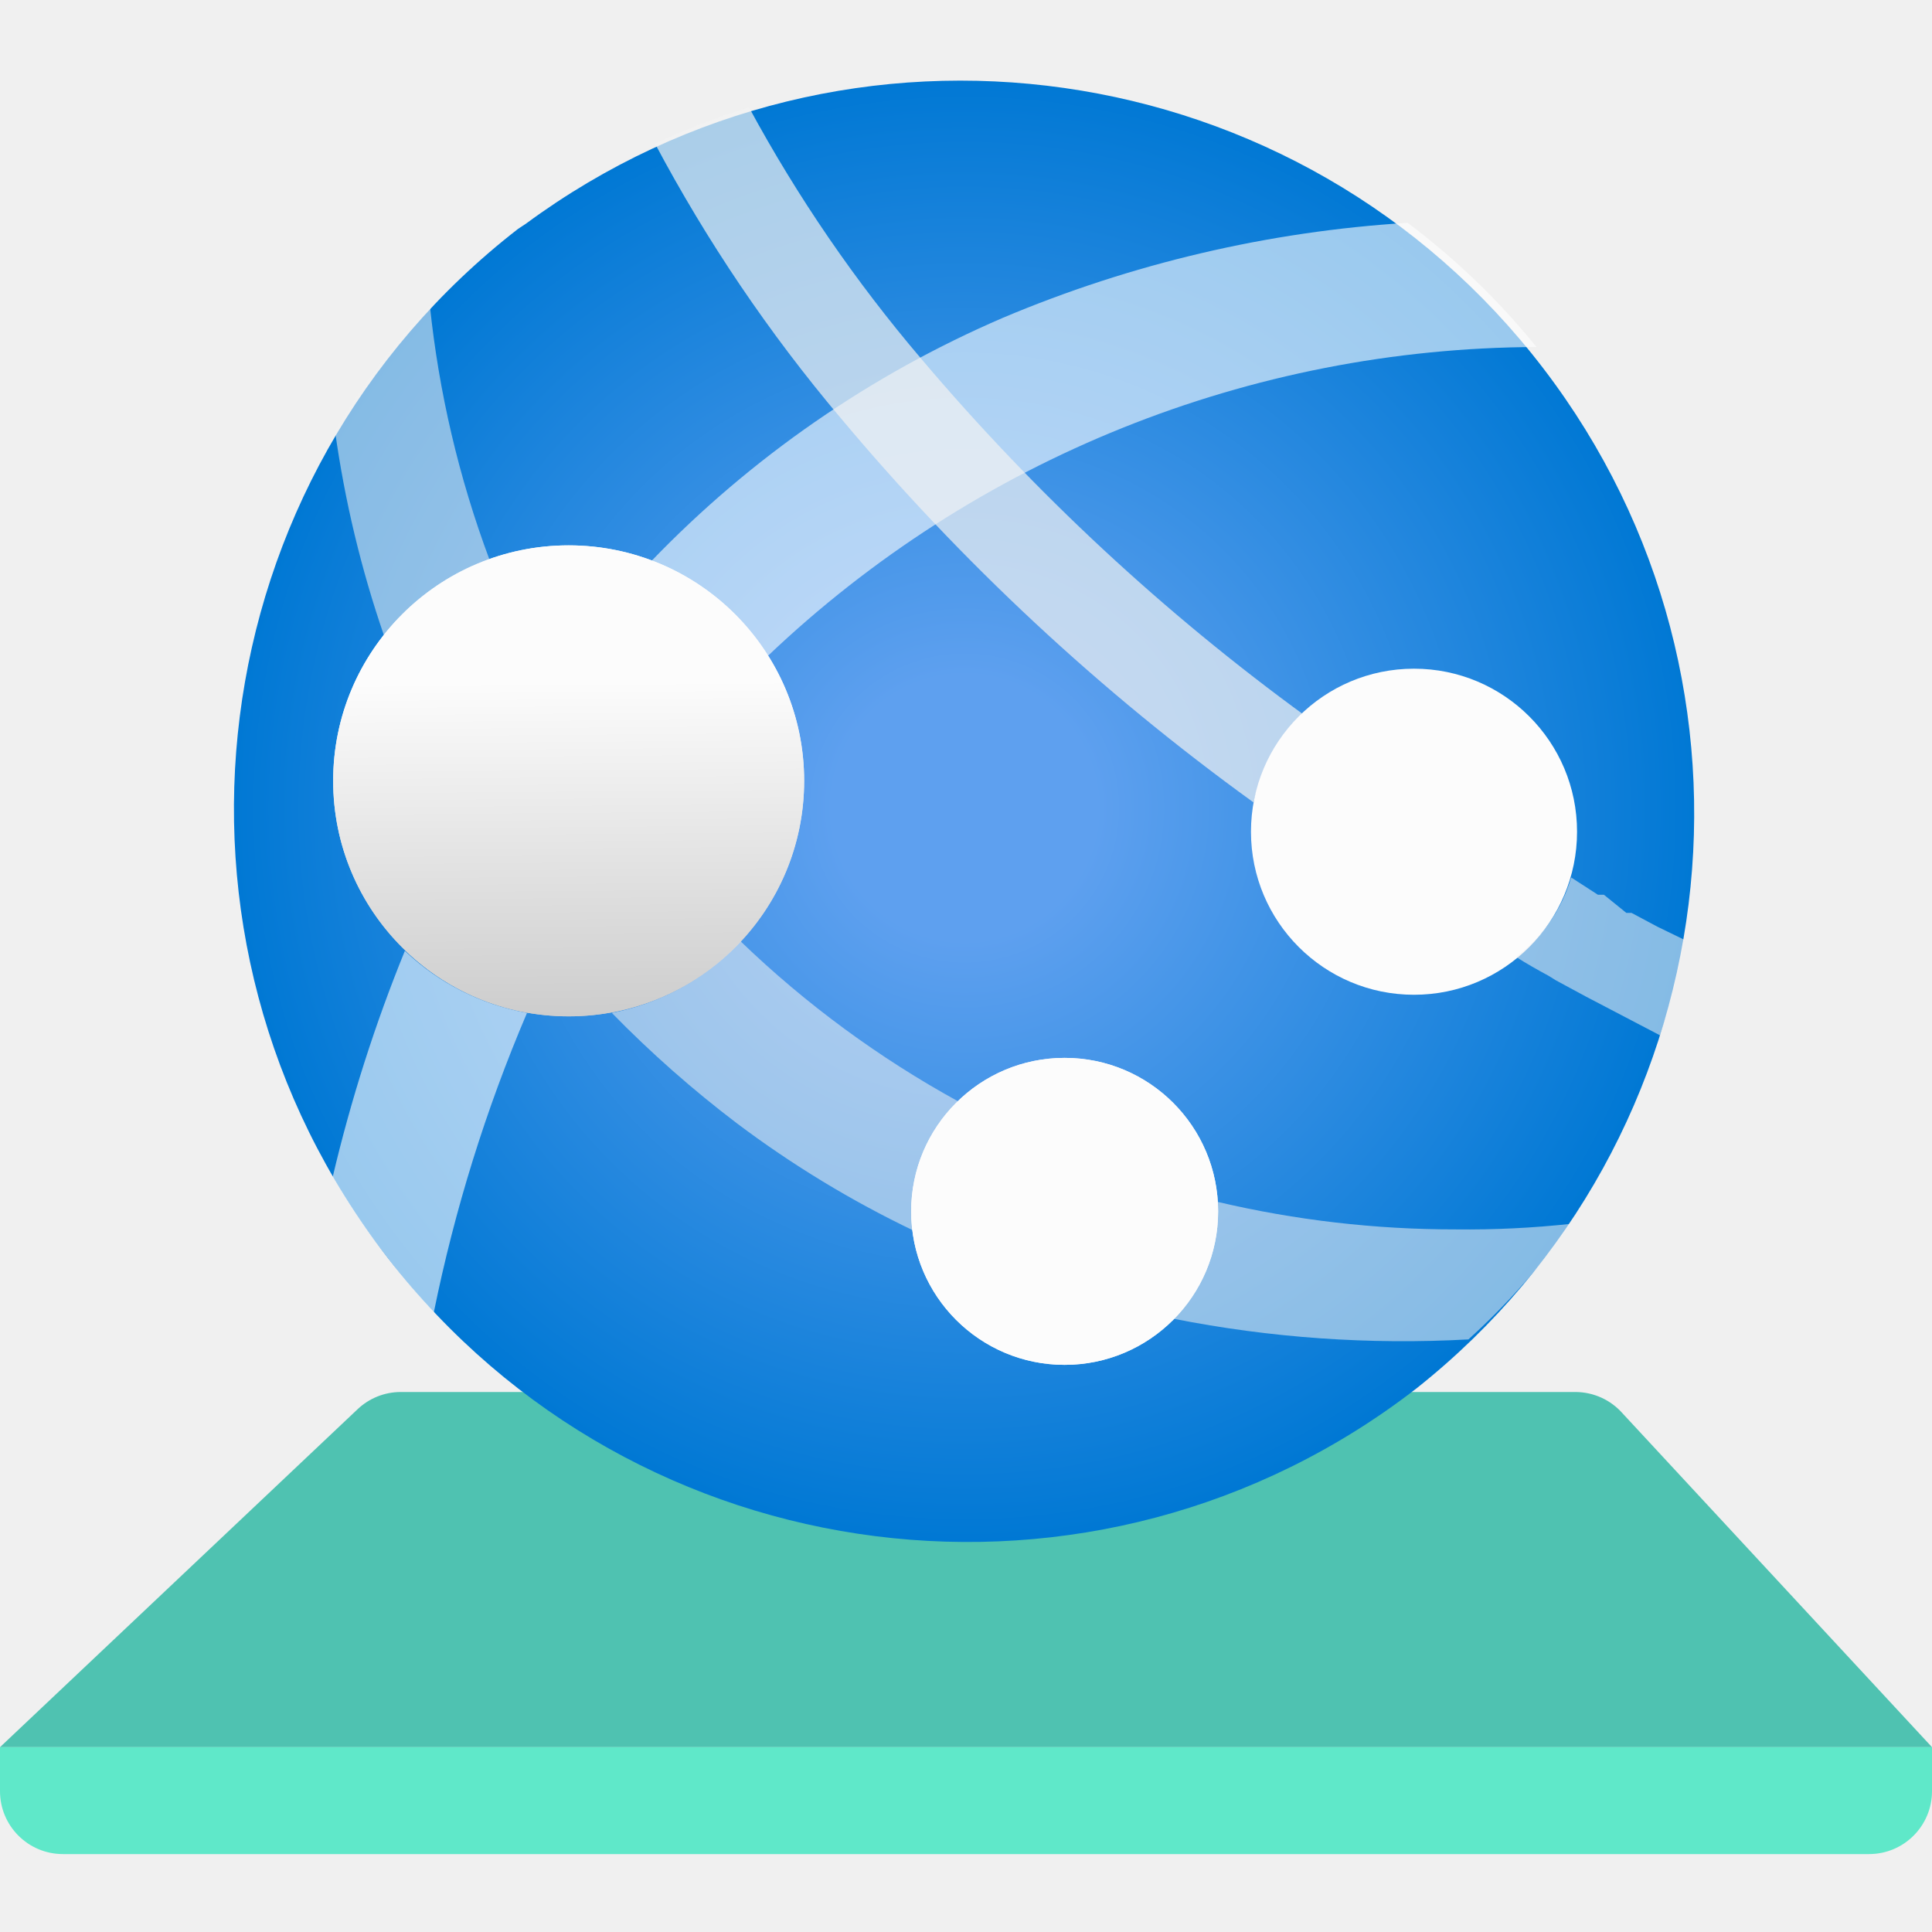
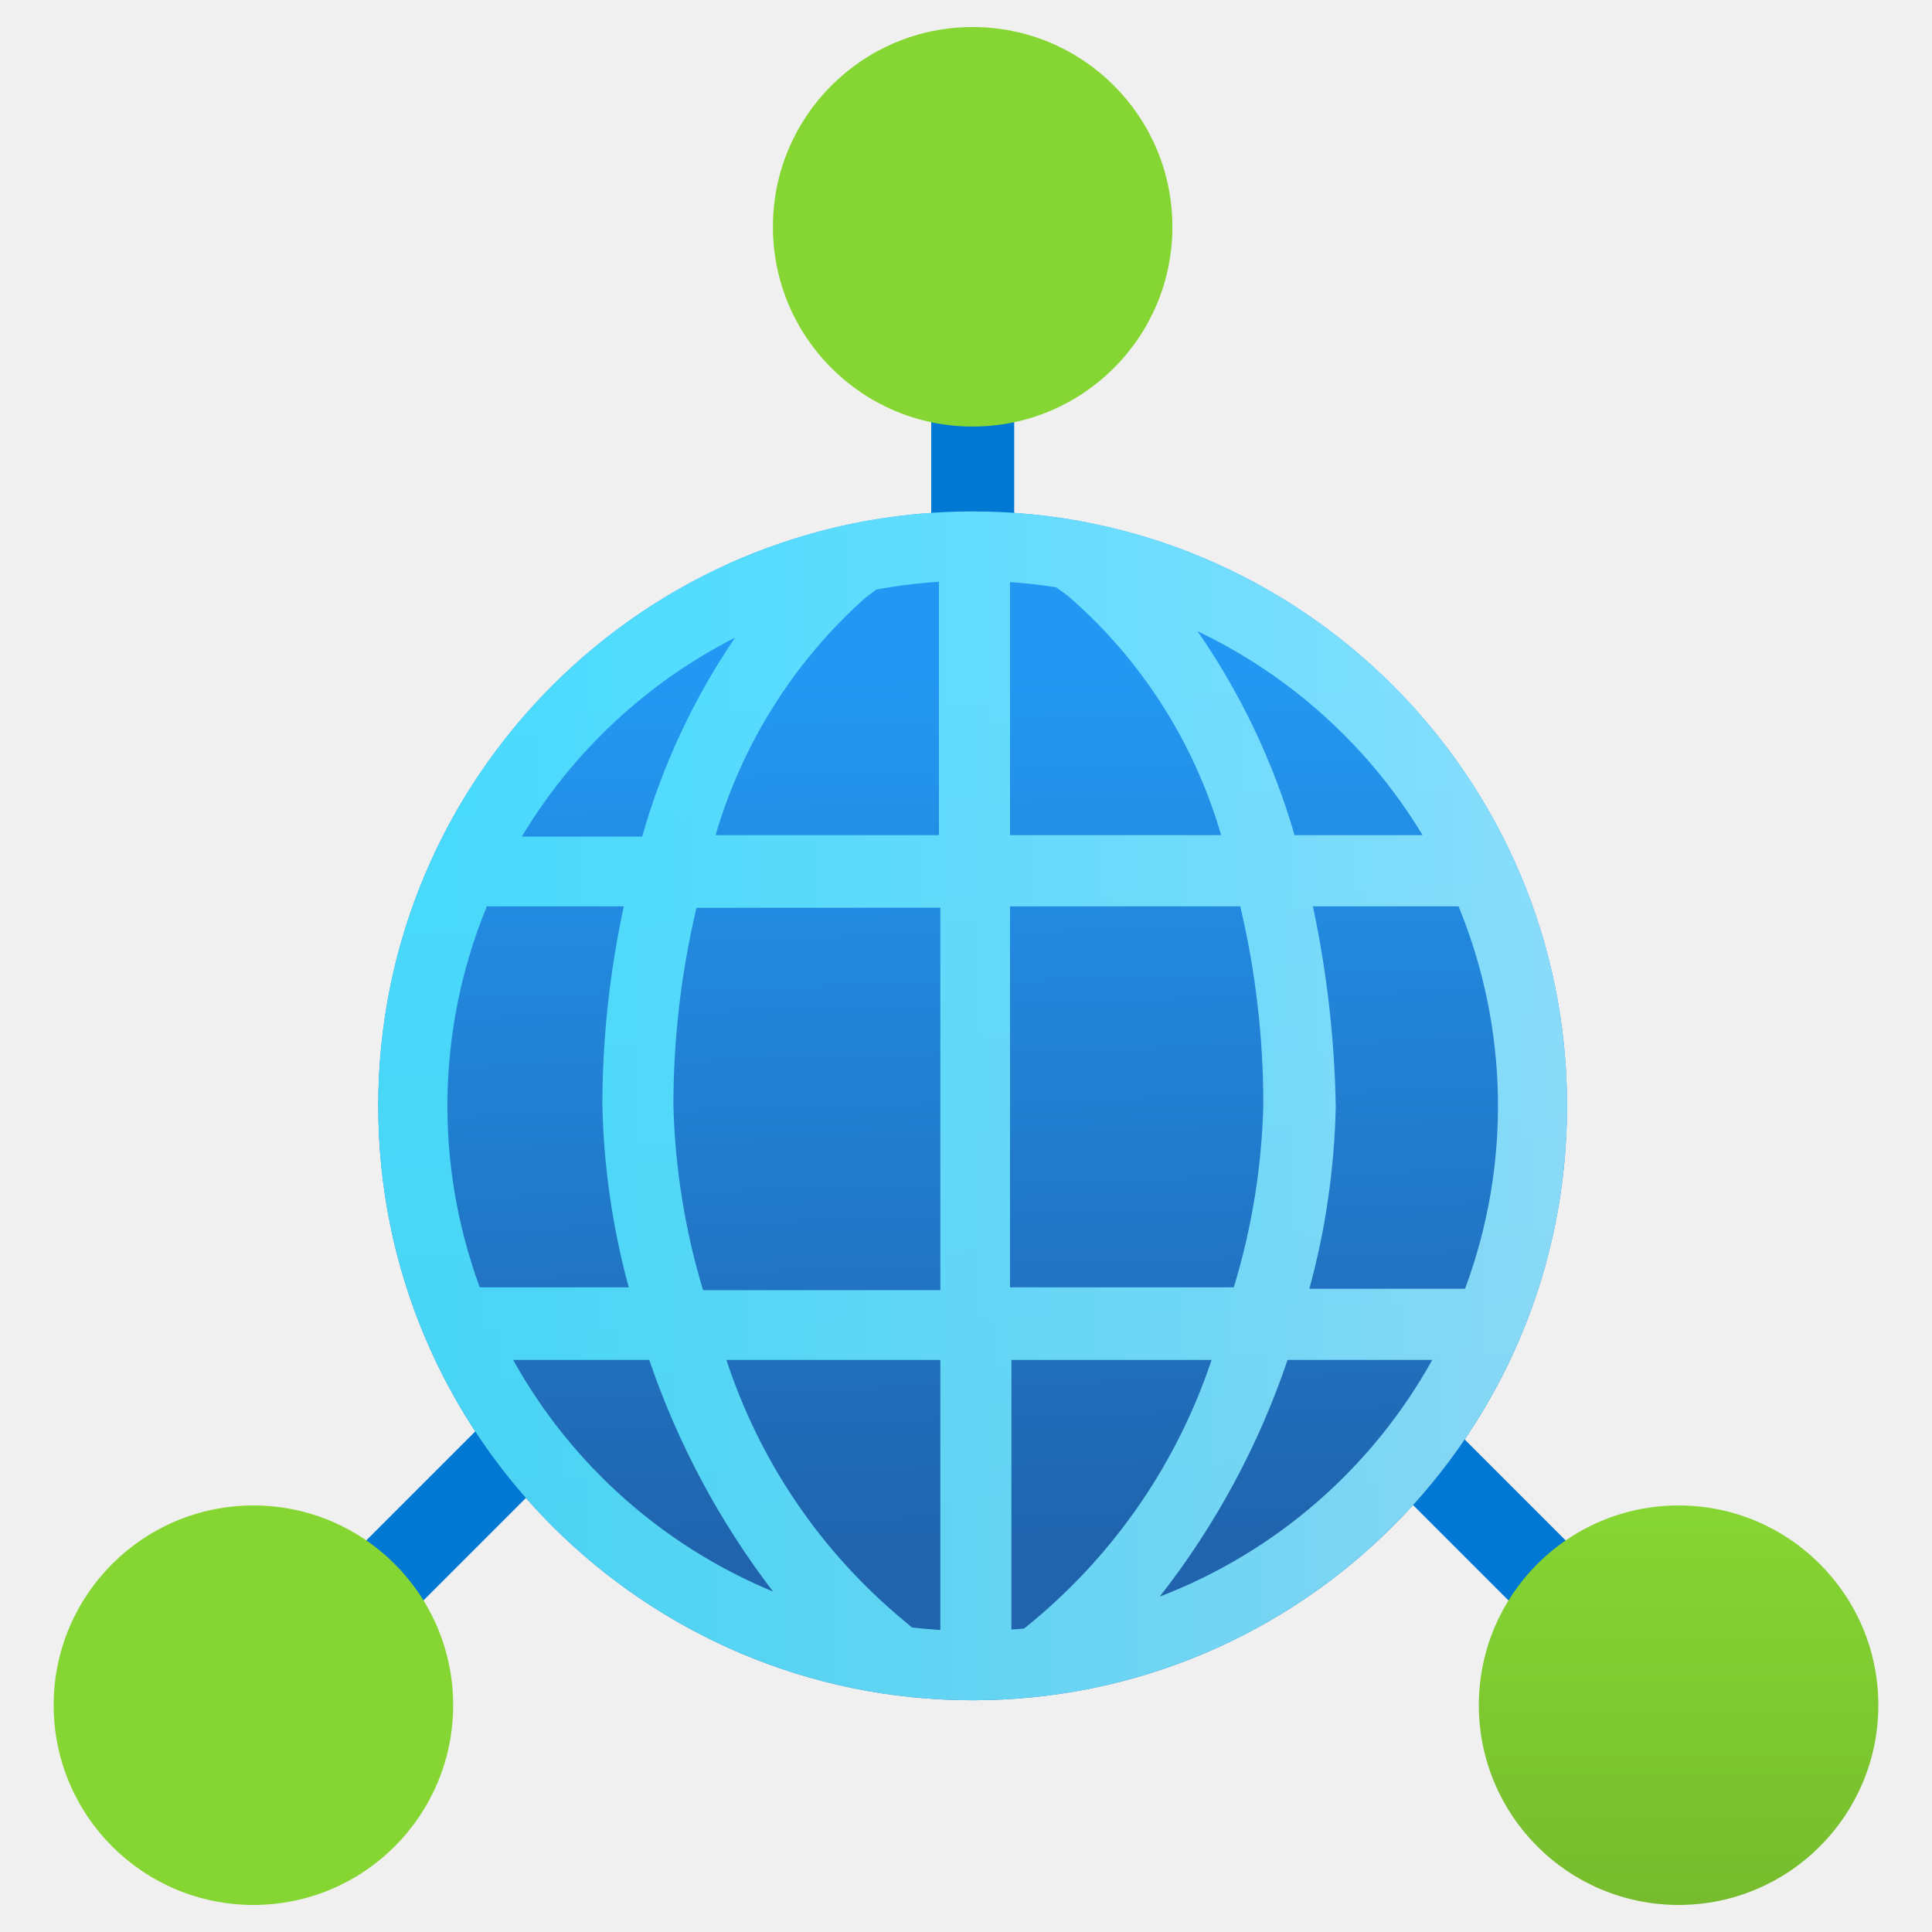
- <svg xmlns="http://www.w3.org/2000/svg" id="b86825d9-ff21-4cf4-b72e-1a4a9265f397" width="18" height="18" viewBox="0 0 18 18">
+ <svg xmlns="http://www.w3.org/2000/svg" width="18" height="18" viewBox="0 0 18 18">
  <defs>
-     <radialGradient id="f6047444-4eb7-465d-81ba-541417b7ef0a" cx="15403.171" cy="-6063.411" r="45.572" gradientTransform="matrix(0.15, 0, 0, -0.15, -2301.48, -901.98)" gradientUnits="userSpaceOnUse">
-       <stop offset="0.18" stop-color="#5ea0ef" />
-       <stop offset="1" stop-color="#0078d4" />
-     </radialGradient>
-     <linearGradient id="f8afc757-8518-45d0-a585-bd99b98ec8f2" x1="302.316" y1="-376.526" x2="302.291" y2="-373.351" gradientTransform="matrix(1, 0, 0, -1, -297, -367)" gradientUnits="userSpaceOnUse">
-       <stop offset="0" stop-color="#ccc" />
-       <stop offset="1" stop-color="#fcfcfc" />
+     <linearGradient id="f1df5170-0e62-4486-b4e9-b09a0912a553" x1="-601.488" y1="-223.506" x2="-601.488" y2="-219.783" gradientTransform="matrix(1, 0, 0, -1, 617.1263, -205.7579)" gradientUnits="userSpaceOnUse">
+       <stop offset="0.001" stop-color="#76bc2d" />
+       <stop offset="1" stop-color="#86d633" />
    </linearGradient>
-     <linearGradient id="bcec81eb-9d88-4751-bf6f-f875ffd0baa6" x1="306.919" y1="-379.716" x2="306.919" y2="-376.863" gradientUnits="userSpaceOnUse">
-       <stop offset="0" stop-color="#ccc" />
-       <stop offset="1" stop-color="#fcfcfc" />
+     <linearGradient id="bd1682d9-aa1c-434c-840e-8751d227e904" x1="-614.765" y1="-223.506" x2="-614.765" y2="-219.783" gradientUnits="userSpaceOnUse">
+       <stop offset="0.001" stop-color="#76bc2d" />
+       <stop offset="1" stop-color="#86d633" />
    </linearGradient>
-     <linearGradient id="a2d850b0-60dd-4fe0-a712-eb2843c0bb5c" x1="310.174" y1="-376.26" x2="310.174" y2="-373.231" gradientUnits="userSpaceOnUse">
-       <stop offset="0" stop-color="#ccc" />
-       <stop offset="1" stop-color="#fcfcfc" />
+     <linearGradient id="a8277693-1d98-4b6a-869f-8039eb8e842f" x1="-608.064" y1="-209.732" x2="-608.064" y2="-206.01" gradientUnits="userSpaceOnUse">
+       <stop offset="0.001" stop-color="#76bc2d" />
+       <stop offset="1" stop-color="#86d633" />
+     </linearGradient>
+     <linearGradient id="f16353b2-52a8-4311-a97b-59fd974d459b" x1="-607.952" y1="-220.115" x2="-608.21" y2="-210.816" gradientTransform="matrix(1, 0, 0, -1, 617.1263, -205.7579)" gradientUnits="userSpaceOnUse">
+       <stop offset="0" stop-color="#2064ae" />
+       <stop offset="0.865" stop-color="#2398f2" />
+     </linearGradient>
+     <linearGradient id="ed5ff270-4ba5-45ac-9b86-02a8f8e27dc1" x1="3.524" y1="10.303" x2="14.6" y2="10.303" gradientUnits="userSpaceOnUse">
+       <stop offset="0.061" stop-color="#50e6ff" />
+       <stop offset="0.291" stop-color="#5ee7ff" />
+       <stop offset="0.721" stop-color="#81e9ff" />
+       <stop offset="1" stop-color="#9cebff" />
    </linearGradient>
  </defs>
-   <g>
+   <g id="a637665c-6ba9-451c-9bfe-5bde61f4b653">
    <g>
-       <path d="M18,16.278H0l3.332-3.149a.584.584,0,0,1,.4-.16H14.68a.587.587,0,0,1,.438.2Z" fill="#4fc2b1" />
-       <path d="M0,16.278H18a0,0,0,0,1,0,0v.41a.586.586,0,0,1-.586.586H.586A.586.586,0,0,1,0,16.688v-.41A0,0,0,0,1,0,16.278Z" fill="#5fe8c9" />
-     </g>
-     <g>
-       <path id="b55a8fbc-8ada-4732-98a6-881f773e5012" d="M13.2,12.933a6.833,6.833,0,0,1-8.374-10.8L4.9,2.084a6.831,6.831,0,0,1,8.3,10.849" fill="url(#f6047444-4eb7-465d-81ba-541417b7ef0a)" />
-       <path d="M7.155,6.11a10.445,10.445,0,0,1,7.16-2.877,6.794,6.794,0,0,0-1.2-1.157,11.524,11.524,0,0,0-3.769.884A10.069,10.069,0,0,0,6.07,5.226,2.218,2.218,0,0,1,7.155,6.11Z" fill="#fff" opacity="0.6" />
-       <path d="M3.772,8.859A14.223,14.223,0,0,0,3.1,10.964a6.253,6.253,0,0,0,.5.739,6.709,6.709,0,0,0,.442.523,14.4,14.4,0,0,1,.868-2.789A2.217,2.217,0,0,1,3.772,8.859Z" fill="#fff" opacity="0.6" />
-       <path d="M4.559,5.21a9.6,9.6,0,0,1-.554-2.363,6.473,6.473,0,0,0-.884,1.166,10.142,10.142,0,0,0,.458,1.912A2.16,2.16,0,0,1,4.559,5.21Z" fill="#f2f2f2" opacity="0.55" />
-       <circle cx="5.298" cy="7.275" r="2.194" fill="url(#f8afc757-8518-45d0-a585-bd99b98ec8f2)" />
-       <path d="M8.5,11.286a1.423,1.423,0,0,1,.434-1.021A9.527,9.527,0,0,1,6.9,8.77a2.2,2.2,0,0,1-1.2.667,10.554,10.554,0,0,0,1.166,1.029,9.717,9.717,0,0,0,1.647,1A1.428,1.428,0,0,1,8.5,11.286Z" fill="#f2f2f2" opacity="0.55" />
-       <path d="M13.56,11.454a9.63,9.63,0,0,1-2.218-.257.332.332,0,0,1,0,.089,1.405,1.405,0,0,1-.41,1,11.02,11.02,0,0,0,2.749.193,6.616,6.616,0,0,0,.956-1.077A9.014,9.014,0,0,1,13.56,11.454Z" fill="#f2f2f2" opacity="0.55" />
-       <circle cx="9.919" cy="11.286" r="1.43" fill="url(#bcec81eb-9d88-4751-bf6f-f875ffd0baa6)" />
-       <path d="M11.679,7.476a1.472,1.472,0,0,1,.491-.8A20.456,20.456,0,0,1,8.585,3.345,13.571,13.571,0,0,1,6.978,1a6.234,6.234,0,0,0-.876.337A14.541,14.541,0,0,0,7.83,3.892,21.233,21.233,0,0,0,11.679,7.476Z" fill="#f2f2f2" opacity="0.7" />
-       <circle cx="13.174" cy="7.749" r="1.519" fill="url(#a2d850b0-60dd-4fe0-a712-eb2843c0bb5c)" />
-       <path d="M15.722,8.77l-.282-.137h0L15.2,8.505h-.048l-.209-.169h-.056l-.249-.161a1.416,1.416,0,0,1-.514.74c.1.064.2.12.305.177l.064.04.281.152h0l.692.362h0a7.045,7.045,0,0,0,.233-.892Z" fill="#f2f2f2" opacity="0.55" />
-       <circle cx="9.919" cy="11.286" r="1.43" fill="url(#bcec81eb-9d88-4751-bf6f-f875ffd0baa6)" />
-       <circle cx="5.298" cy="7.275" r="2.194" fill="url(#f8afc757-8518-45d0-a585-bd99b98ec8f2)" />
+       <path d="M16.011,16.708a.386.386,0,0,1-.273-.113l-3.04-3.04a.386.386,0,0,1,.546-.546l3.04,3.04a.387.387,0,0,1-.273.66Z" fill="#0078d4" />
+       <path d="M15.639,17.748A1.861,1.861,0,1,1,17.5,15.887,1.861,1.861,0,0,1,15.639,17.748Z" fill="url(#f1df5170-0e62-4486-b4e9-b09a0912a553)" />
+       <path d="M9.062,7.73a.386.386,0,0,1-.386-.386v-4.3a.386.386,0,0,1,.773,0v4.3A.386.386,0,0,1,9.062,7.73Z" fill="#0078d4" />
+       <path d="M1.989,16.708a.386.386,0,0,1-.273-.66l3.04-3.04a.386.386,0,0,1,.546.546l-3.04,3.04A.385.385,0,0,1,1.989,16.708Z" fill="#0078d4" />
+       <path d="M2.361,17.748A1.861,1.861,0,1,0,.5,15.887,1.861,1.861,0,0,0,2.361,17.748Z" fill="url(#bd1682d9-aa1c-434c-840e-8751d227e904)" />
+       <path d="M9.062,3.974A1.861,1.861,0,1,0,7.201,2.113,1.861,1.861,0,0,0,9.062,3.974Z" fill="url(#a8277693-1d98-4b6a-869f-8039eb8e842f)" />
+       <path d="M9.062,15.841a5.538,5.538,0,1,0-5.538-5.538A5.538,5.538,0,0,0,9.062,15.841Z" fill="url(#f16353b2-52a8-4311-a97b-59fd974d459b)" />
+       <path d="M9.062,4.765A5.538,5.538,0,1,0,14.6,10.303,5.538,5.538,0,0,0,9.062,4.765Zm4.564,7.242H12.199a6.998,6.998,0,0,0,.246-1.704,9.806,9.806,0,0,0-.213-1.859h1.357a4.886,4.886,0,0,1,.061,3.562Zm-.372-4.226H12.061a6.514,6.514,0,0,0-.904-1.9A4.927,4.927,0,0,1,13.254,7.781ZM9.618,15.11l-.077.063c-.039.004-.079.006-.118.009V12.67h1.865A5.382,5.382,0,0,1,9.618,15.11Zm-1.12.054L8.42,15.098A5.285,5.285,0,0,1,6.768,12.67H8.761v2.516C8.673,15.181,8.585,15.173,8.498,15.163ZM8.057,5.574l.107-.081A4.871,4.871,0,0,1,8.748,5.42V7.781H6.667A4.737,4.737,0,0,1,8.057,5.574Zm1.783-.102.108.078A4.667,4.667,0,0,1,11.377,7.781H9.41V5.423C9.556,5.433,9.699,5.449,9.841,5.472ZM8.761,8.457V12.02H6.55a6.552,6.552,0,0,1-.276-1.719,7.99,7.99,0,0,1,.215-1.843ZM9.41,11.994v-3.55h2.145a7.993,7.993,0,0,1,.215,1.845,6.36,6.36,0,0,1-.275,1.705ZM6.849,5.94a6.385,6.385,0,0,0-.866,1.854H4.862A4.927,4.927,0,0,1,6.849,5.94ZM4.536,8.444H5.812a8.803,8.803,0,0,0-.2,1.845,6.996,6.996,0,0,0,.246,1.705H4.47a4.887,4.887,0,0,1,.066-3.55Zm.245,4.226H6.049a7.56,7.56,0,0,0,1.153,2.158A4.923,4.923,0,0,1,4.781,12.67Zm6.025,2.204a7.445,7.445,0,0,0,1.19-2.204h1.348A4.921,4.921,0,0,1,10.805,14.875Z" opacity="0.85" fill="url(#ed5ff270-4ba5-45ac-9b86-02a8f8e27dc1)" />
    </g>
  </g>
</svg>
